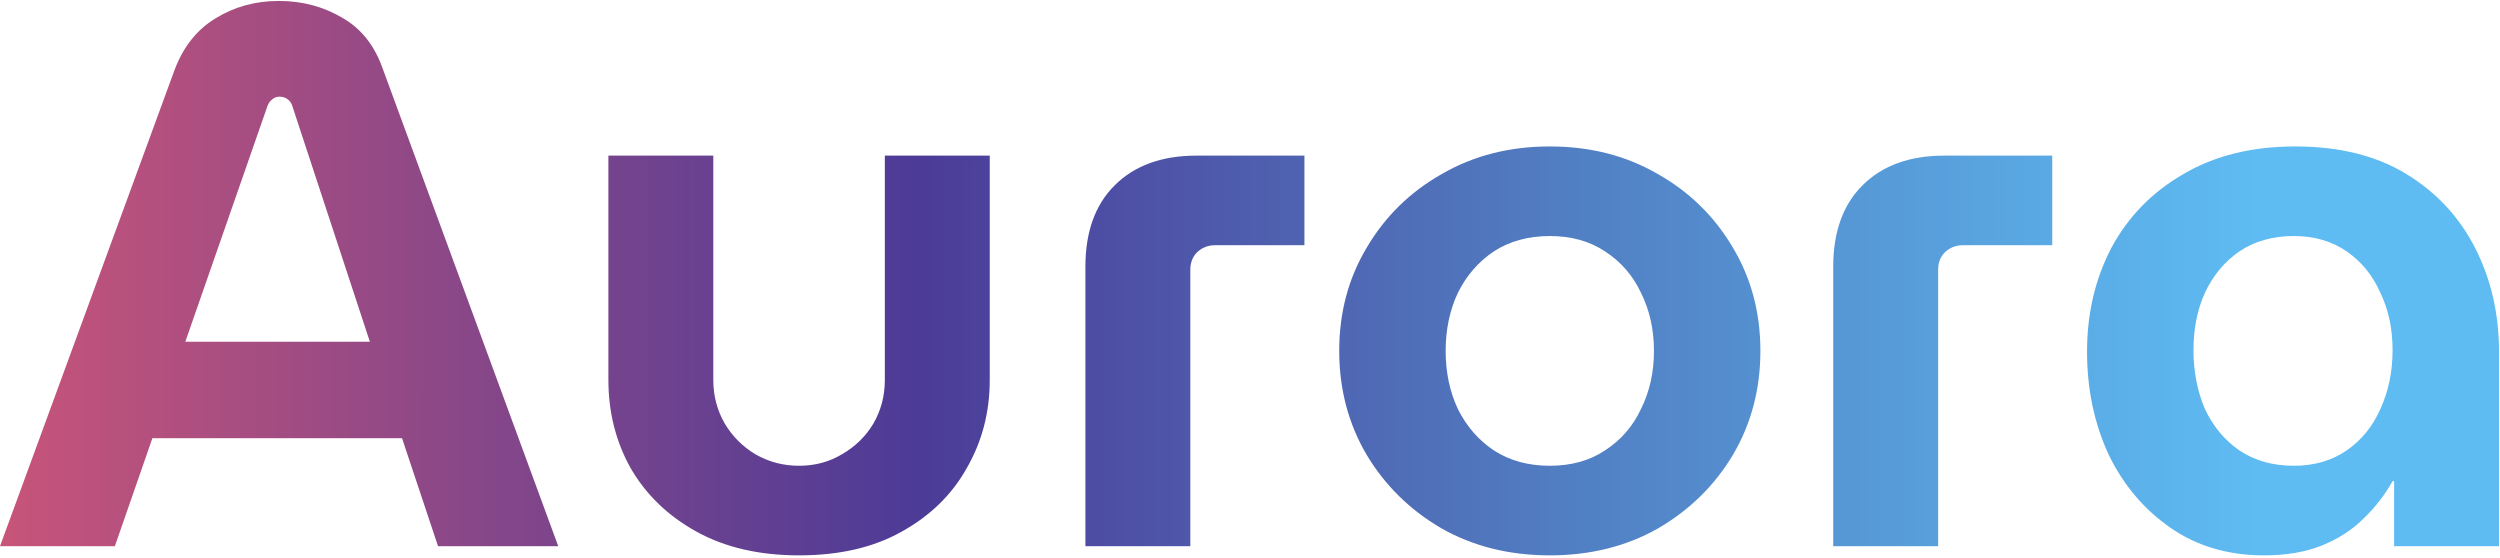
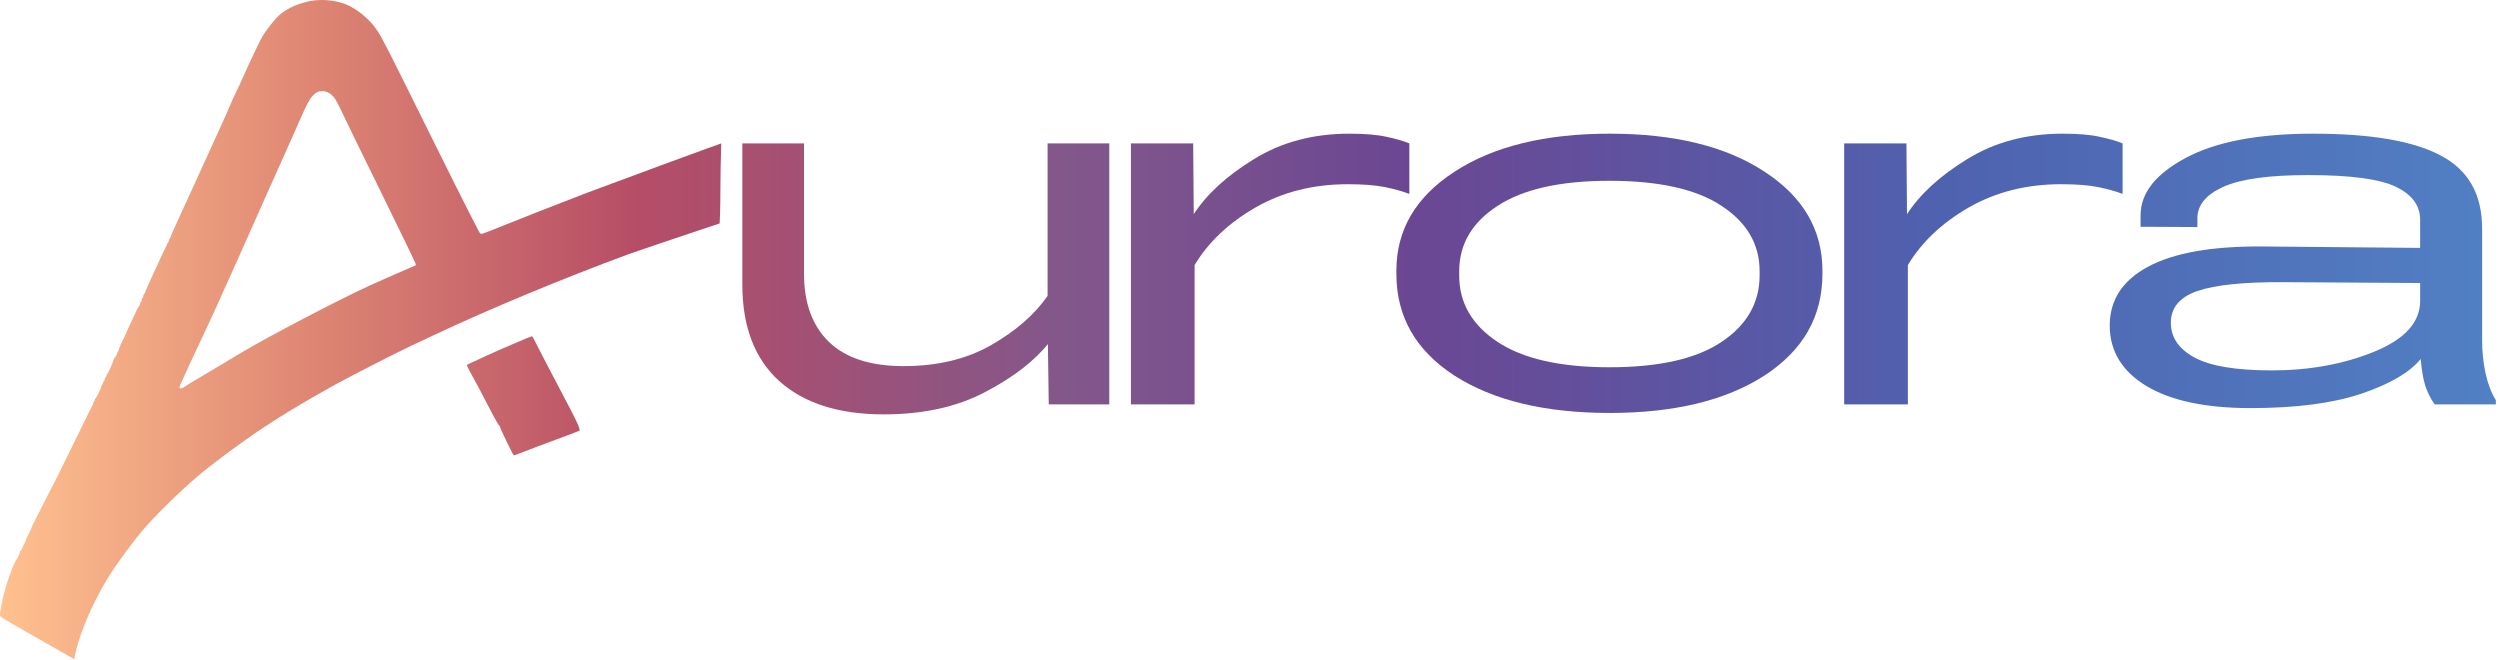
- <svg xmlns="http://www.w3.org/2000/svg" width="444" height="99" viewBox="0 0 444 99" fill="none">
-   <path d="M0 97L31.008 12.408C32.549 8.328 34.952 5.291 38.216 3.296C41.571 1.211 45.333 0.168 49.504 0.168C53.675 0.168 57.437 1.165 60.792 3.16C64.147 5.064 66.549 8.101 68 12.272L99.144 97H77.792L71.4 77.824H27.064L20.4 97H0ZM32.912 60.688H65.688L51.952 18.936C51.771 18.301 51.453 17.848 51 17.576C50.637 17.304 50.184 17.168 49.64 17.168C49.096 17.168 48.643 17.349 48.28 17.712C47.917 17.984 47.645 18.392 47.464 18.936L32.912 60.688ZM141.915 98.632C134.843 98.632 128.768 97.227 123.691 94.416C118.614 91.605 114.715 87.843 111.995 83.128C109.366 78.413 108.051 73.2 108.051 67.488V27.64H126.683V67.488C126.683 70.299 127.363 72.883 128.723 75.24C130.083 77.507 131.896 79.32 134.163 80.68C136.52 82.04 139.104 82.72 141.915 82.72C144.726 82.72 147.264 82.04 149.531 80.68C151.888 79.32 153.747 77.507 155.107 75.24C156.467 72.883 157.147 70.299 157.147 67.488V27.64H175.779V67.488C175.779 73.2 174.419 78.413 171.699 83.128C169.07 87.843 165.216 91.605 160.139 94.416C155.152 97.227 149.078 98.632 141.915 98.632ZM192.769 97V47.36C192.769 41.195 194.492 36.389 197.937 32.944C201.473 29.408 206.324 27.64 212.489 27.64H231.665V43.552H215.753C214.575 43.552 213.532 43.96 212.625 44.776C211.809 45.592 211.401 46.635 211.401 47.904V97H192.769ZM275.246 98.632C268.083 98.632 261.691 97.045 256.07 93.872C250.449 90.608 246.006 86.256 242.742 80.816C239.478 75.285 237.846 69.12 237.846 62.32C237.846 55.52 239.478 49.4 242.742 43.96C246.006 38.429 250.449 34.077 256.07 30.904C261.691 27.64 268.083 26.008 275.246 26.008C282.409 26.008 288.801 27.64 294.422 30.904C300.043 34.077 304.486 38.429 307.75 43.96C311.014 49.4 312.646 55.52 312.646 62.32C312.646 69.12 311.014 75.285 307.75 80.816C304.486 86.256 300.043 90.608 294.422 93.872C288.801 97.045 282.409 98.632 275.246 98.632ZM275.246 82.72C279.054 82.72 282.318 81.813 285.038 80C287.849 78.187 289.979 75.739 291.43 72.656C292.971 69.573 293.742 66.128 293.742 62.32C293.742 58.512 292.971 55.067 291.43 51.984C289.979 48.901 287.849 46.453 285.038 44.64C282.318 42.827 279.054 41.92 275.246 41.92C271.438 41.92 268.129 42.827 265.318 44.64C262.598 46.453 260.467 48.901 258.926 51.984C257.475 55.067 256.75 58.512 256.75 62.32C256.75 66.128 257.475 69.573 258.926 72.656C260.467 75.739 262.598 78.187 265.318 80C268.129 81.813 271.438 82.72 275.246 82.72ZM325.582 97V47.36C325.582 41.195 327.305 36.389 330.75 32.944C334.286 29.408 339.137 27.64 345.302 27.64H364.478V43.552H348.566C347.387 43.552 346.345 43.96 345.438 44.776C344.622 45.592 344.214 46.635 344.214 47.904V97H325.582ZM402.074 98.632C395.728 98.632 390.197 97 385.482 93.736C380.768 90.472 377.096 86.12 374.466 80.68C371.928 75.149 370.658 69.075 370.658 62.456C370.658 55.656 372.109 49.491 375.01 43.96C378.002 38.429 382.264 34.077 387.794 30.904C393.325 27.64 399.944 26.008 407.65 26.008C415.448 26.008 422.021 27.64 427.37 30.904C432.72 34.168 436.8 38.565 439.61 44.096C442.421 49.627 443.826 55.747 443.826 62.456V97H425.194V85.44H424.922C423.562 87.888 421.84 90.109 419.754 92.104C417.76 94.099 415.312 95.685 412.41 96.864C409.509 98.043 406.064 98.632 402.074 98.632ZM407.378 82.72C411.005 82.72 414.133 81.813 416.762 80C419.392 78.187 421.386 75.739 422.746 72.656C424.197 69.483 424.922 65.992 424.922 62.184C424.922 58.376 424.197 54.976 422.746 51.984C421.386 48.901 419.392 46.453 416.762 44.64C414.133 42.827 411.005 41.92 407.378 41.92C403.661 41.92 400.442 42.827 397.722 44.64C395.093 46.453 393.053 48.901 391.602 51.984C390.242 54.976 389.562 58.376 389.562 62.184C389.562 65.992 390.242 69.483 391.602 72.656C393.053 75.739 395.093 78.187 397.722 80C400.442 81.813 403.661 82.72 407.378 82.72Z" fill="url(#paint0_linear_1_2)" />
+ <svg xmlns="http://www.w3.org/2000/svg" width="10174" height="2682" viewBox="0 0 10174 2682" fill="none">
+   <path d="M7505.08 1645.68V583.512H7758.42L7760.74 875.201H7758.42C7811.87 791.529 7894.38 715.605 8005.95 647.428C8117.51 578.476 8246.89 544 8394.09 544C8457.62 544 8507.98 548.261 8545.16 556.783C8582.35 564.531 8613.34 573.44 8638.13 583.512V789.205C8610.24 778.359 8576.93 769.062 8538.19 761.314C8500.23 753.567 8449.87 749.693 8387.12 749.693C8247.66 749.693 8122.93 781.07 8012.92 843.824C7903.68 906.578 7820.78 984.827 7764.23 1078.57V1645.68H7505.08Z" fill="url(#paint0_linear_29_347)" />
+   <path d="M5682.7 1114.6V1101.81C5682.7 935.243 5761.73 800.826 5919.77 698.561C6077.82 595.52 6288.16 544 6550.8 544C6814.21 544 7024.16 595.52 7180.66 698.561C7337.93 800.826 7416.57 935.243 7416.57 1101.81V1114.6C7416.57 1288.14 7337.93 1426.04 7180.66 1528.31C7023.39 1629.8 6813.44 1680.54 6550.8 1680.54C6287.39 1680.54 6076.66 1629.8 5918.61 1528.31C5761.34 1426.04 5682.7 1288.14 5682.7 1114.6ZM5938.37 1104.14V1121.57C5938.37 1232.36 5990.27 1322.23 6094.09 1391.18C6197.9 1460.13 6349.75 1494.61 6549.64 1494.61C6751.84 1494.61 6904.08 1460.13 7006.35 1391.18C7109.39 1322.23 7160.91 1231.97 7160.91 1120.41V1104.14C7160.91 994.124 7109.39 905.416 7006.35 838.014C6904.08 769.837 6751.84 735.748 6549.64 735.748C6349.75 735.748 6197.9 769.837 6094.09 838.014C5990.27 905.416 5938.37 994.124 5938.37 1104.14Z" fill="url(#paint1_linear_29_347)" />
+   <path d="M4602.41 1645.68V583.512H4855.75L4858.07 875.201H4855.75C4909.2 791.529 4991.71 715.605 5103.28 647.428C5214.84 578.476 5344.22 544 5491.42 544C5554.95 544 5605.31 548.261 5642.49 556.783C5679.68 564.531 5710.67 573.44 5735.46 583.512V789.205C5707.57 778.359 5674.26 769.062 5635.52 761.314C5597.56 753.567 5547.2 749.693 5484.45 749.693C5344.99 749.693 5220.26 781.07 5110.25 843.824C5001.01 906.578 4918.11 984.827 4861.56 1078.57V1645.68H4602.41Z" fill="url(#paint2_linear_29_347)" />
+   <path d="M3021 1157.59V583.512H3272.02V1114.6C3272.02 1233.13 3305.72 1325.32 3373.12 1391.18C3441.3 1457.03 3542.79 1489.96 3677.59 1489.96C3815.5 1489.96 3934.42 1461.29 4034.36 1403.96C4134.3 1346.63 4210.61 1280 4263.29 1204.08V583.512H4514.31V1645.68H4267.94L4264.46 1395.83H4267.94C4210.61 1468.65 4124.23 1535.28 4008.79 1595.71C3894.13 1656.14 3756.62 1686.35 3596.24 1686.35C3414.18 1686.35 3272.79 1641.42 3172.07 1551.55C3071.36 1460.9 3021 1329.59 3021 1157.59Z" fill="url(#paint3_linear_29_347)" />
+   <path fill-rule="evenodd" clip-rule="evenodd" d="M1261.29 4.452C1274 1.881 1287.64 0.453 1301.64 0.092C1343.65 -0.992 1388.84 7.548 1421.29 23.787C1464.93 45.619 1509.45 84.989 1535.41 124.678C1557.39 158.296 1570.59 184.24 1757.1 560.51C1821.73 690.899 1888.96 825.419 1906.5 859.445C1924.04 893.471 1941.83 928.079 1946.04 936.351C1952.22 948.486 1954.6 951.504 1958.36 951.957C1961.05 952.28 1983.31 944.235 2010.99 932.94C2087.86 901.564 2266.7 831.345 2389.98 784.141C2461.64 756.702 2932.13 583.507 2935.24 583.507C2935.35 583.507 2935.13 590.736 2934.76 603.033C2933.8 634.898 2931.83 700.792 2931.83 763.093C2931.83 849.437 2929.07 909.2 2928.72 909.2C2927.57 909.2 2588.45 1023.19 2557.34 1034.65C2291.22 1132.71 1990.26 1257.88 1763.07 1365C1741.71 1375.08 1701.76 1393.87 1674.3 1406.77C1605.74 1438.98 1423.5 1532.27 1356.19 1569.61C1233.16 1637.87 1135.16 1697.16 1049.24 1755.32C969.773 1809.11 858.636 1891.9 807.771 1935.19C728.467 2002.69 625.513 2104.22 573.798 2165.94C534.741 2212.55 469.156 2302.81 441.276 2348.31C391.54 2429.49 346.666 2525.24 321.894 2603.07C313.17 2630.48 303.05 2670.3 303.05 2677.22C303.05 2679.87 302.424 2682.01 301.661 2681.99C300.899 2681.96 279.268 2669.73 253.595 2654.81C227.921 2639.89 173.714 2609.07 133.137 2586.34C57.131 2543.76 8.889 2515.17 2.705 2509.04C-0.601 2505.76 -0.682 2504.47 1.41 2488.97C9.18 2431.37 30.095 2358.64 56.603 2297.05C61.172 2286.44 66.005 2277.14 67.344 2276.37C70.585 2274.53 81.518 2249.58 80.392 2246.59C79.906 2245.3 81.331 2243.02 83.558 2241.52C85.785 2240.02 89.643 2233.4 92.132 2226.81C94.621 2220.22 98.159 2212.81 99.992 2210.34C101.825 2207.87 103.328 2204.78 103.328 2203.46C103.328 2200.81 112.938 2179.49 115.801 2175.8C116.796 2174.51 118.183 2171.04 118.882 2168.07C119.581 2165.1 121.36 2161.44 122.835 2159.94C124.311 2158.44 125.516 2155.65 125.516 2153.74C125.516 2150.47 147.577 2106.14 197.568 2008.95C209.535 1985.69 225.846 1953.96 233.817 1938.45C241.789 1922.94 275.455 1854.41 308.627 1786.16C341.8 1717.91 371.202 1658.45 373.964 1654.03C376.726 1649.61 379.519 1643.26 380.173 1639.94C380.828 1636.61 382.469 1632.77 383.818 1631.4C385.166 1630.03 386.267 1627.36 386.267 1625.48C386.267 1623.59 387.518 1621.57 389.044 1620.97C390.57 1620.38 391.817 1618.59 391.817 1617.01C391.817 1615.43 392.522 1614.13 393.387 1614.13C394.251 1614.13 397.327 1608.42 400.221 1601.44C403.114 1594.46 406.981 1586.21 408.814 1583.11C410.646 1580.01 412.15 1575.91 412.15 1574.01C412.15 1572.1 413.822 1568.39 415.856 1565.76C417.89 1563.13 419.555 1559.79 419.555 1558.34C419.555 1556.88 421.319 1553.27 423.473 1550.31C425.627 1547.35 426.786 1543.93 426.049 1542.72C425.301 1541.49 426.419 1538.9 428.583 1536.85C430.713 1534.83 433.024 1530.89 433.717 1528.08C434.41 1525.27 437.232 1519.81 439.992 1515.94C444.277 1509.92 448.356 1500.99 456.757 1479.23C457.655 1476.91 459.14 1473.1 460.054 1470.77C460.969 1468.45 462.733 1463.79 463.977 1460.43C465.22 1457.07 466.949 1454.32 467.822 1454.32C469.581 1454.32 476.885 1440.64 476.885 1437.34C476.885 1436.19 478.139 1433.97 479.674 1432.41C481.209 1430.85 481.991 1428.8 481.413 1427.85C480.835 1426.9 481.246 1426.12 482.323 1426.12C483.4 1426.12 484.279 1423.95 484.279 1421.29C484.279 1418.63 485.53 1415.18 487.056 1413.63C488.581 1412.08 489.829 1408.82 489.829 1406.38C489.829 1403.94 490.925 1400.83 492.266 1399.46C493.607 1398.1 499.126 1386.83 504.53 1374.42C517.024 1345.73 547.056 1281.01 549.022 1278.53C549.843 1277.5 552.747 1270.99 555.47 1264.06C558.194 1257.13 562.525 1249.32 565.097 1246.71C567.743 1244.02 569.971 1239.38 570.23 1236.02C570.483 1232.76 572.052 1229.31 573.717 1228.36C575.382 1227.42 576.744 1224.64 576.744 1222.19C576.744 1216.12 578.631 1211.59 580.636 1212.85C581.546 1213.42 582.294 1211.77 582.294 1209.17C582.294 1204 585.838 1194.87 587.844 1194.87C588.537 1194.87 590.071 1191.59 591.25 1187.59C592.429 1183.59 606.788 1151.23 623.164 1115.68C639.54 1080.13 657.99 1040.04 664.165 1026.6C670.34 1013.15 675.957 1001.73 676.642 1001.22C677.327 1000.7 678.44 997.974 679.118 995.159C679.795 992.344 682.025 988.453 684.074 986.513C686.235 984.465 687.333 981.74 686.685 980.023C686.039 978.313 687.187 975.419 689.408 973.162C691.521 971.014 693.249 967.903 693.249 966.249C693.249 964.595 701.9 944.501 712.471 921.596C723.042 898.692 735.558 871.197 740.286 860.495C745.013 849.794 759.584 818.064 772.663 789.988C785.744 761.912 802.03 726.251 808.855 710.74C815.68 695.229 829.008 666.043 838.471 645.879C847.934 625.715 863.153 592.296 872.291 571.615C881.429 550.933 896.806 517.09 906.462 496.41C916.118 475.729 929.112 446.301 935.333 431.015C941.555 415.729 954.189 387.903 963.407 369.181C972.625 350.458 985.803 321.929 992.691 305.786C1005.86 274.925 1049.1 183.688 1064.97 153.29C1074.37 135.282 1099.98 100.967 1124.23 73.905C1153.23 41.535 1203.21 16.205 1261.29 4.452ZM1366.11 406.026C1351.27 382.722 1332.35 370.577 1310.92 370.577C1295.75 370.577 1286.86 375.076 1272.32 390.084C1259.66 403.163 1246.72 427.733 1218.81 491.708C1208.66 514.974 1193.3 549.662 1184.66 568.792C1176.03 587.922 1155.04 634.877 1138.03 673.138C1121.01 711.398 1099.2 760.046 1089.56 781.244C1079.93 802.442 1054.72 859.127 1033.54 907.21C1012.37 955.294 982.395 1022.56 966.943 1056.68C951.491 1090.8 927.365 1144.53 913.331 1176.07C879.237 1252.68 854.568 1306.39 821.787 1375.36C791.434 1439.22 741.927 1546.3 734.836 1563.42C728.679 1578.3 728.848 1580.29 736.263 1580.29C740.468 1580.29 746.753 1577.25 757.067 1570.25C765.194 1564.72 783.914 1553.17 798.662 1544.57C813.41 1535.97 855.85 1510.72 892.975 1488.47C930.099 1466.21 969.628 1442.54 980.816 1435.86C1091.11 1370.02 1371.42 1223.32 1500.96 1163.64C1533.18 1148.8 1622.36 1109.44 1666.64 1090.52L1692.26 1079.57L1691.18 1072.83C1690.59 1069.12 1629.37 942.555 1555.14 791.584C1480.9 640.612 1409.91 495.092 1397.38 468.206C1384.84 441.32 1370.77 413.34 1366.11 406.026Z" fill="url(#paint4_linear_29_347)" />
+   <path d="M2035.92 1740.08C2035.89 1742.22 2047.95 1768.67 2062.72 1798.86C2088.38 1851.32 2089.79 1853.72 2094.28 1852.75C2096.86 1852.19 2115.06 1845.25 2134.71 1837.32C2154.36 1829.39 2212.26 1807.53 2263.37 1788.75C2314.48 1769.97 2357.14 1753.75 2358.18 1752.69C2362.84 1747.95 2346.93 1712.92 2300.81 1626.38C2269.26 1567.19 2179.15 1394.05 2171.15 1377.26C2167.26 1369.09 2166.25 1368.21 2162.03 1369.27C2153.61 1371.38 2011.11 1432.57 1979.32 1447.73C1962.39 1455.8 1937.96 1467.11 1925.03 1472.85C1912.1 1478.59 1900.77 1484.03 1899.85 1484.94C1898.88 1485.89 1904.82 1498.57 1913.88 1514.9C1939.9 1561.84 1962.14 1603.64 1990.85 1659.57C2005.85 1688.8 2019.6 1714.32 2021.41 1716.3C2023.22 1718.28 2024.7 1720.75 2024.7 1721.78C2024.7 1722.81 2027.24 1726.48 2030.34 1729.93C2033.44 1733.38 2035.96 1737.95 2035.92 1740.08Z" fill="url(#paint5_linear_29_347)" />
+   <path d="M8585.78 1324.94C8585.78 1221.12 8637.69 1141.32 8741.5 1085.54C8846.09 1028.99 9001.82 1001.48 9208.67 1003.03L9848.99 1008.84V893.795C9848.99 836.464 9816.07 791.917 9750.21 760.152C9684.36 728.388 9565.44 712.506 9393.45 712.506C9233.85 712.506 9118.8 728.388 9048.3 760.152C8977.8 791.917 8942.55 834.527 8942.55 887.984V924.01L8711.29 922.848V876.363C8711.29 785.719 8772.49 707.857 8894.9 642.779C9017.31 576.926 9190.08 544 9413.2 544C9649.5 544 9823.04 573.827 9933.83 633.482C10045.4 692.363 10101.2 791.142 10101.2 929.82V1381.88C10101.2 1429.91 10105.8 1475.62 10115.1 1519.01C10124.4 1561.62 10138.4 1598.03 10157 1628.25V1645.68H9908.26C9893.54 1625.54 9881.15 1601.52 9871.07 1573.63C9861.78 1544.96 9855.19 1507.39 9851.32 1460.9C9806.38 1515.91 9725.42 1563.17 9608.44 1602.68C9492.23 1641.42 9342.31 1660.79 9158.7 1660.79C8976.64 1660.79 8835.63 1630.96 8735.69 1571.3C8635.75 1510.88 8585.78 1428.75 8585.78 1324.94ZM8834.47 1313.32C8834.47 1372.97 8866.62 1420.23 8930.93 1455.09C8995.23 1489.96 9100.21 1507.39 9245.86 1507.39C9397.71 1507.39 9536 1482.21 9660.73 1431.85C9786.24 1380.72 9848.99 1311.77 9848.99 1225V1151.78L9291.18 1148.3C9130.81 1147.52 9014.6 1159.53 8942.55 1184.32C8870.5 1209.11 8834.47 1252.11 8834.47 1313.32Z" fill="url(#paint6_linear_29_347)" />
  <defs>
-     <linearGradient id="paint0_linear_1_2" x1="-3.16515e-09" y1="49" x2="435.015" y2="49.178" gradientUnits="userSpaceOnUse">
-       <stop stop-color="#C85479" />
-       <stop offset="0.375" stop-color="#4C3B97" />
-       <stop offset="0.646" stop-color="#5180C4" />
-       <stop offset="0.922" stop-color="#5EBCF2" />
+     <linearGradient id="paint0_linear_29_347" x1="40" y1="-154.651" x2="10214" y2="-154.651" gradientUnits="userSpaceOnUse">
+       <stop stop-color="#FFC18F" />
+       <stop offset="0.125" stop-color="#DE8673" />
+       <stop offset="0.255" stop-color="#B64D66" />
+       <stop offset="0.425" stop-color="#82578B" />
+       <stop offset="0.56" stop-color="#6B4793" />
+       <stop offset="0.775" stop-color="#4F62B0" />
+       <stop offset="1" stop-color="#5180C4" />
+     </linearGradient>
+     <linearGradient id="paint1_linear_29_347" x1="40" y1="-154.651" x2="10214" y2="-154.651" gradientUnits="userSpaceOnUse">
+       <stop stop-color="#FFC18F" />
+       <stop offset="0.125" stop-color="#DE8673" />
+       <stop offset="0.255" stop-color="#B64D66" />
+       <stop offset="0.425" stop-color="#82578B" />
+       <stop offset="0.56" stop-color="#6B4793" />
+       <stop offset="0.775" stop-color="#4F62B0" />
+       <stop offset="1" stop-color="#5180C4" />
+     </linearGradient>
+     <linearGradient id="paint2_linear_29_347" x1="40.5" y1="480.474" x2="10213" y2="480.474" gradientUnits="userSpaceOnUse">
+       <stop stop-color="#FFC18F" />
+       <stop offset="0.125" stop-color="#DE8673" />
+       <stop offset="0.255" stop-color="#B64D66" />
+       <stop offset="0.425" stop-color="#82578B" />
+       <stop offset="0.56" stop-color="#6B4793" />
+       <stop offset="0.775" stop-color="#4F62B0" />
+       <stop offset="1" stop-color="#5180C4" />
+     </linearGradient>
+     <linearGradient id="paint3_linear_29_347" x1="26" y1="-154.651" x2="10200" y2="-154.651" gradientUnits="userSpaceOnUse">
+       <stop stop-color="#FFC18F" />
+       <stop offset="0.125" stop-color="#DE8673" />
+       <stop offset="0.255" stop-color="#B64D66" />
+       <stop offset="0.425" stop-color="#82578B" />
+       <stop offset="0.56" stop-color="#6B4793" />
+       <stop offset="0.775" stop-color="#4F62B0" />
+       <stop offset="1" stop-color="#5180C4" />
+     </linearGradient>
+     <linearGradient id="paint4_linear_29_347" x1="0" y1="-154.652" x2="10174" y2="-154.652" gradientUnits="userSpaceOnUse">
+       <stop stop-color="#FFC18F" />
+       <stop offset="0.125" stop-color="#DE8673" />
+       <stop offset="0.255" stop-color="#B64D66" />
+       <stop offset="0.425" stop-color="#82578B" />
+       <stop offset="0.56" stop-color="#6B4793" />
+       <stop offset="0.775" stop-color="#4F62B0" />
+       <stop offset="1" stop-color="#5180C4" />
+     </linearGradient>
+     <linearGradient id="paint5_linear_29_347" x1="0" y1="-154.652" x2="10174" y2="-154.652" gradientUnits="userSpaceOnUse">
+       <stop stop-color="#FFC18F" />
+       <stop offset="0.125" stop-color="#DE8673" />
+       <stop offset="0.255" stop-color="#B64D66" />
+       <stop offset="0.425" stop-color="#82578B" />
+       <stop offset="0.56" stop-color="#6B4793" />
+       <stop offset="0.775" stop-color="#4F62B0" />
+       <stop offset="1" stop-color="#5180C4" />
+     </linearGradient>
+     <linearGradient id="paint6_linear_29_347" x1="-17" y1="-154.651" x2="10157" y2="-154.651" gradientUnits="userSpaceOnUse">
+       <stop stop-color="#FFC18F" />
+       <stop offset="0.125" stop-color="#DE8673" />
+       <stop offset="0.255" stop-color="#B64D66" />
+       <stop offset="0.425" stop-color="#82578B" />
+       <stop offset="0.56" stop-color="#6B4793" />
+       <stop offset="0.775" stop-color="#4F62B0" />
+       <stop offset="1" stop-color="#5180C4" />
    </linearGradient>
  </defs>
</svg>
